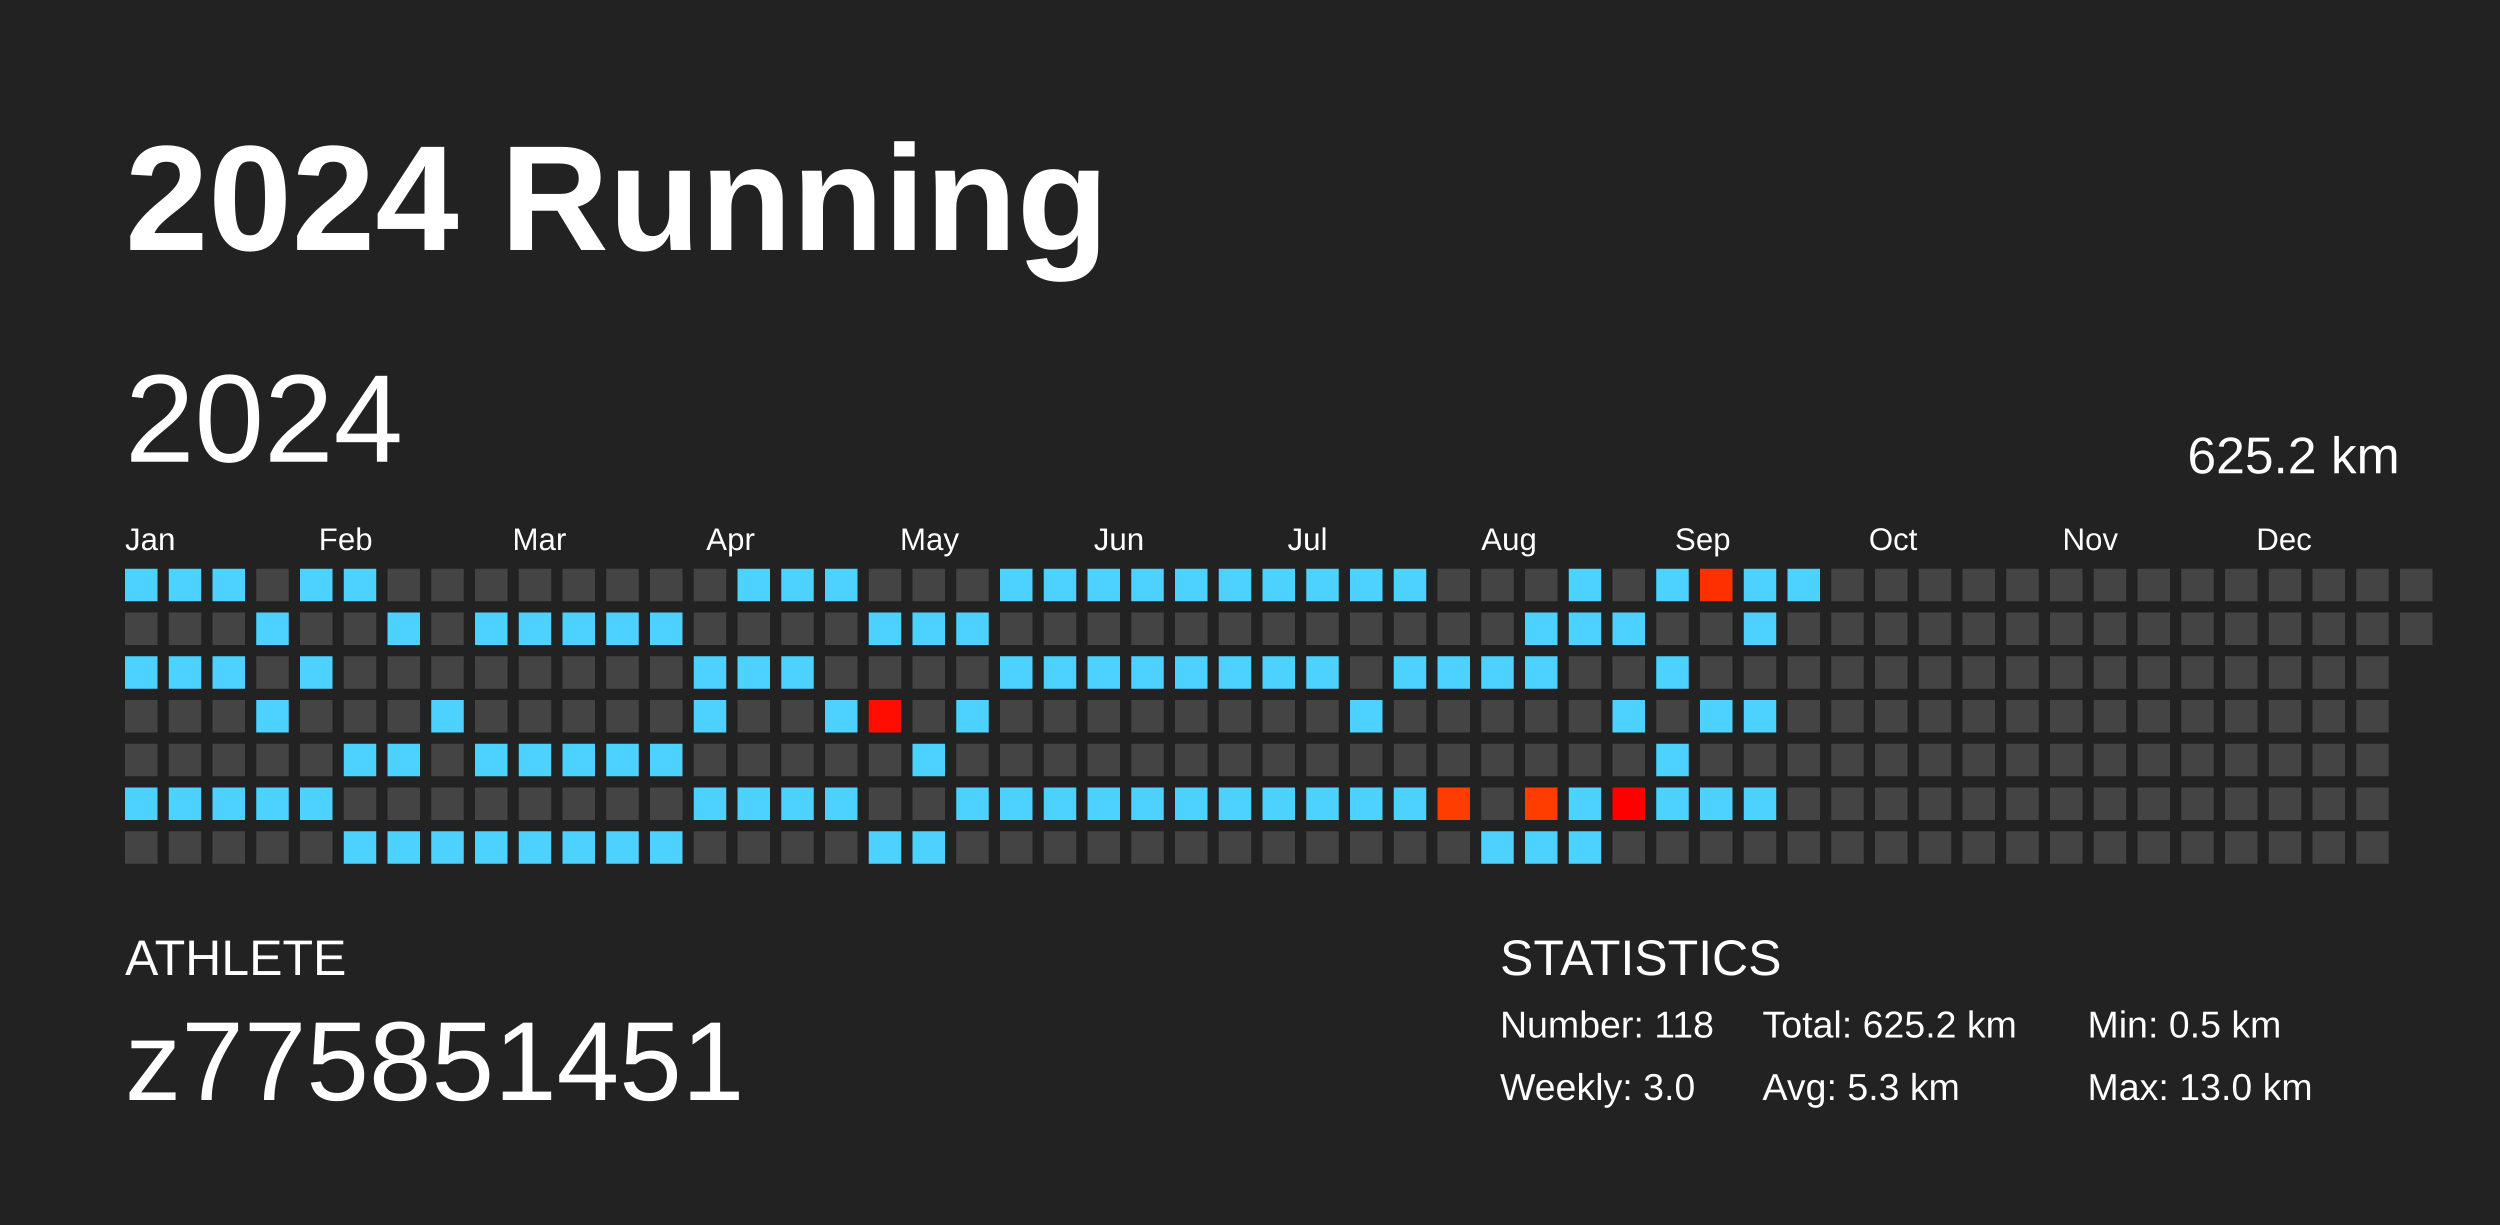
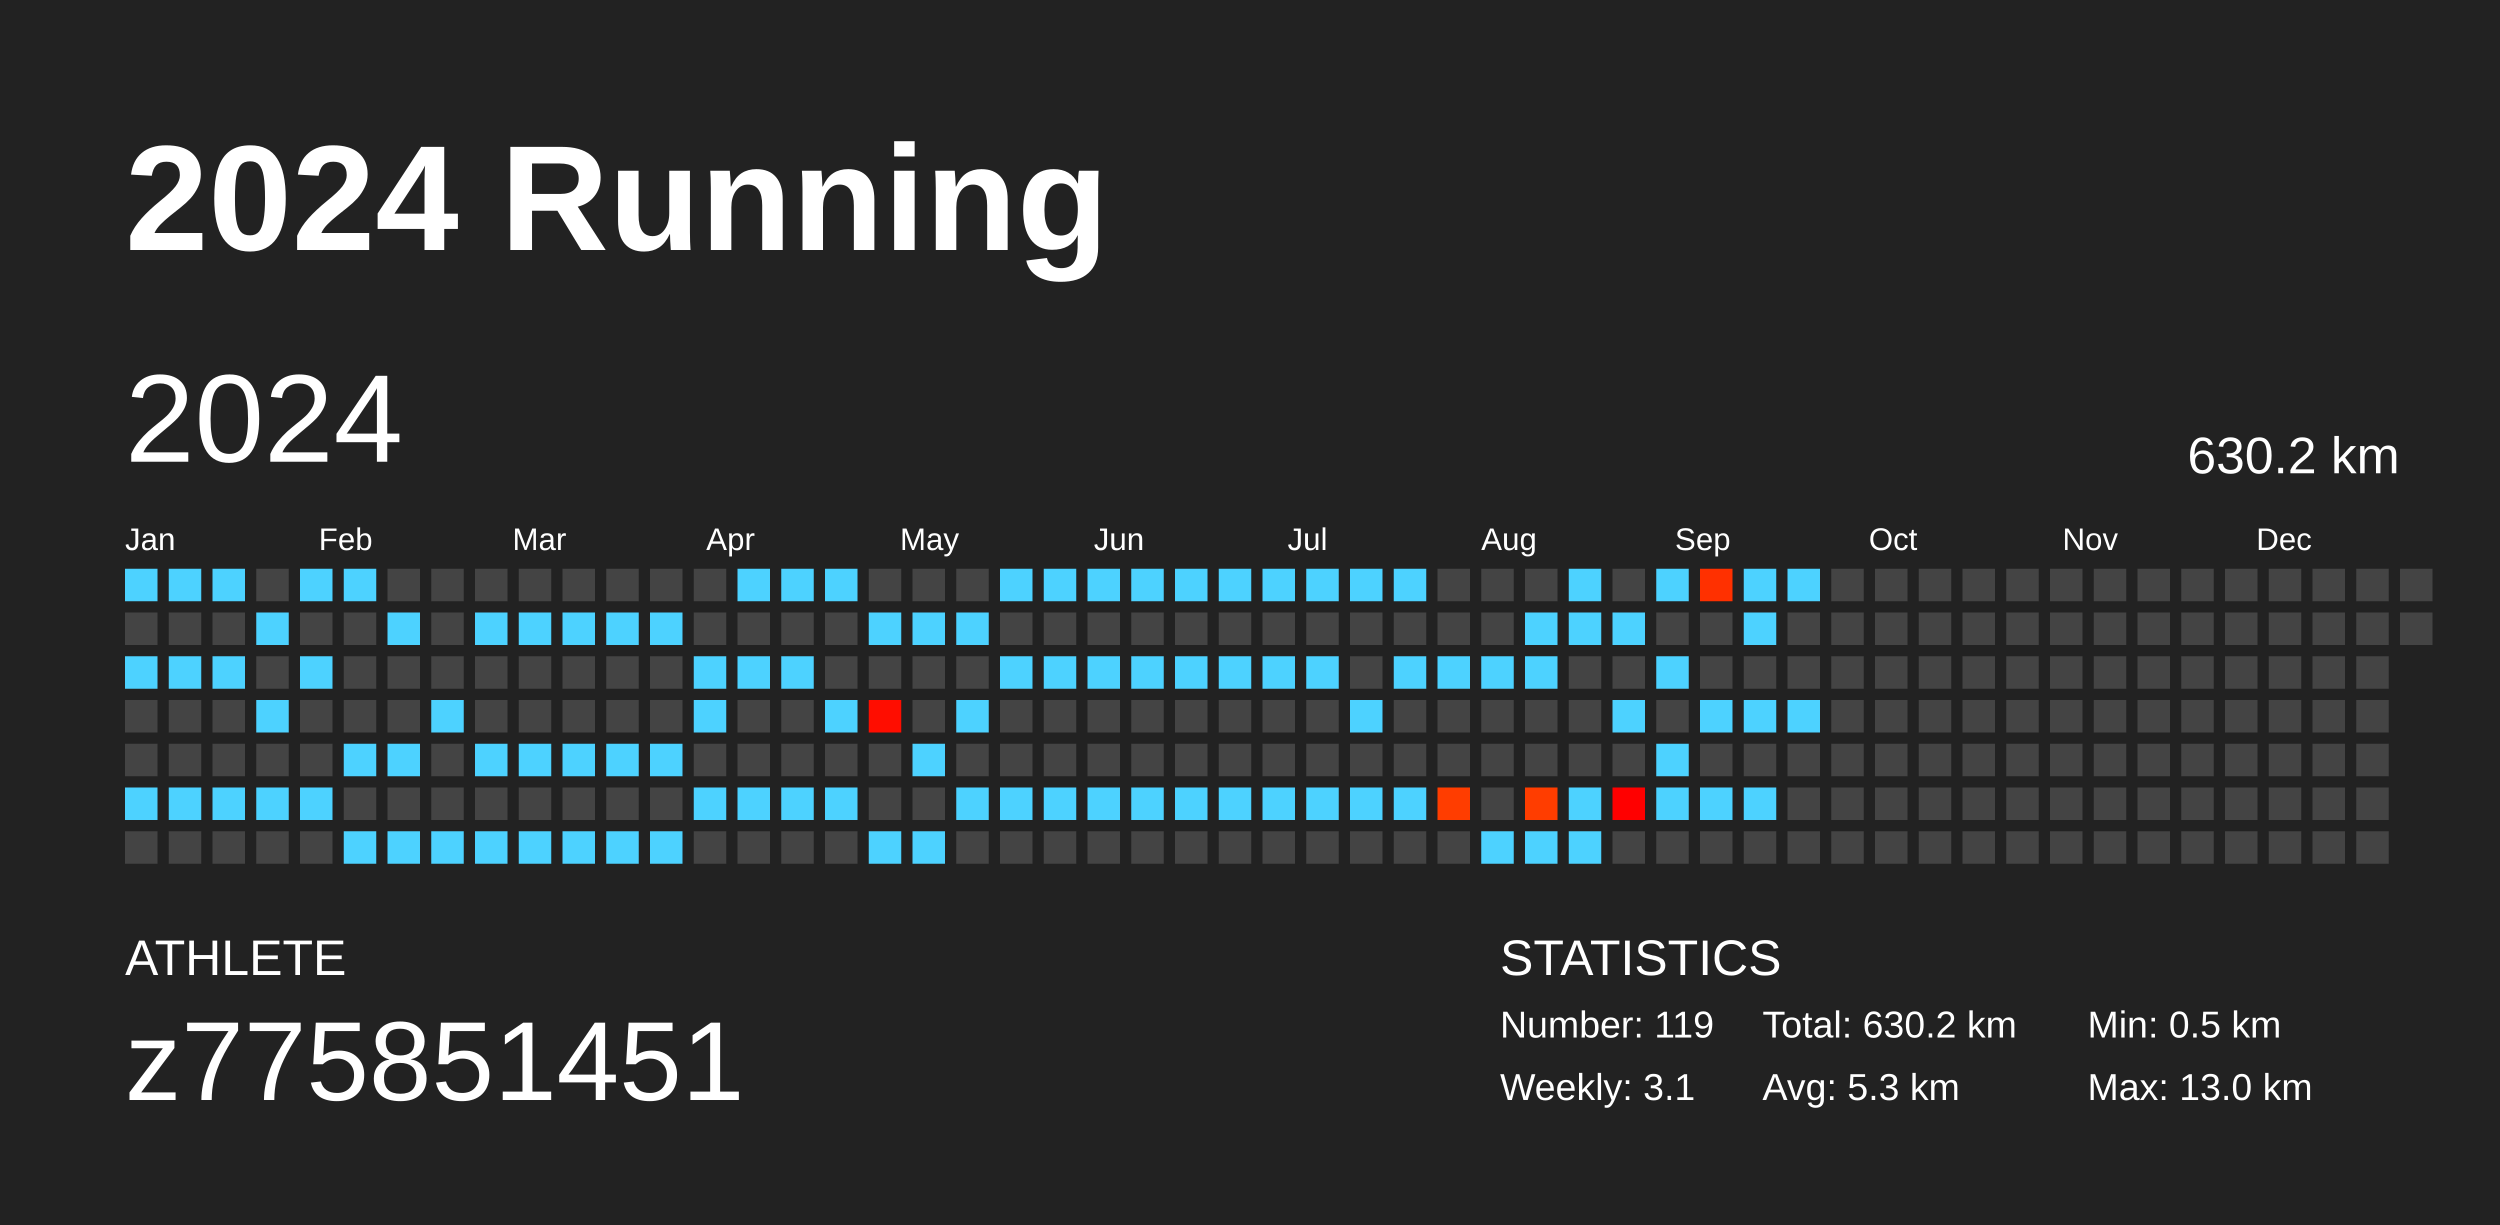
<svg xmlns="http://www.w3.org/2000/svg" baseProfile="full" height="98mm" version="1.1" viewBox="0,0,200,98" width="200mm">
  <defs />
  <rect fill="#222222" height="98" width="200" x="0" y="0" />
  <text fill="#FFFFFF" style="font-size:12px; font-family:Arial; font-weight:bold;" x="10" y="20">2024 Running</text>
  <text fill="#FFFFFF" style="font-size:4px; font-family:Arial" x="10" y="78">ATHLETE</text>
  <text fill="#FFFFFF" style="font-size:9px; font-family:Arial" x="10" y="88">z775851451</text>
  <text fill="#FFFFFF" style="font-size:4px; font-family:Arial" x="120" y="78">STATISTICS</text>
-   <text fill="#FFFFFF" style="font-size:3px; font-family:Arial" x="120" y="83">Number: 118</text>
-   <text fill="#FFFFFF" style="font-size:3px; font-family:Arial" x="120" y="88">Weekly: 3.0</text>
-   <text fill="#FFFFFF" style="font-size:3px; font-family:Arial" x="141" y="83">Total: 625.2 km</text>
+   <text fill="#FFFFFF" style="font-size:3px; font-family:Arial" x="120" y="83">Number: 119</text>
+   <text fill="#FFFFFF" style="font-size:3px; font-family:Arial" x="120" y="88">Weekly: 3.1</text>
+   <text fill="#FFFFFF" style="font-size:3px; font-family:Arial" x="141" y="83">Total: 630.2 km</text>
  <text fill="#FFFFFF" style="font-size:3px; font-family:Arial" x="141" y="88">Avg: 5.3 km</text>
  <text fill="#FFFFFF" style="font-size:3px; font-family:Arial" x="167" y="83">Min: 0.5 km</text>
  <text fill="#FFFFFF" style="font-size:3px; font-family:Arial" x="167" y="88">Max: 13.0 km</text>
  <text dominant-baseline="hanging" fill="#FFFFFF" style="font-size:10.0px; font-family:Arial;" x="10" y="30">2024</text>
-   <text dominant-baseline="hanging" fill="#FFFFFF" style="font-size:4.125px; font-family:Arial;" x="175" y="35">625.2 km</text>
+   <text dominant-baseline="hanging" fill="#FFFFFF" style="font-size:4.125px; font-family:Arial;" x="175" y="35">630.2 km</text>
  <text fill="#FFFFFF" style="font-size:2.5px; font-family:Arial" x="10.0" y="44">Jan</text>
  <text fill="#FFFFFF" style="font-size:2.5px; font-family:Arial" x="25.5" y="44">Feb</text>
  <text fill="#FFFFFF" style="font-size:2.5px; font-family:Arial" x="41.0" y="44">Mar</text>
  <text fill="#FFFFFF" style="font-size:2.5px; font-family:Arial" x="56.5" y="44">Apr</text>
  <text fill="#FFFFFF" style="font-size:2.5px; font-family:Arial" x="72.0" y="44">May</text>
  <text fill="#FFFFFF" style="font-size:2.5px; font-family:Arial" x="87.5" y="44">Jun</text>
  <text fill="#FFFFFF" style="font-size:2.5px; font-family:Arial" x="103.0" y="44">Jul</text>
  <text fill="#FFFFFF" style="font-size:2.5px; font-family:Arial" x="118.5" y="44">Aug</text>
  <text fill="#FFFFFF" style="font-size:2.5px; font-family:Arial" x="134.0" y="44">Sep</text>
  <text fill="#FFFFFF" style="font-size:2.5px; font-family:Arial" x="149.5" y="44">Oct</text>
  <text fill="#FFFFFF" style="font-size:2.5px; font-family:Arial" x="165.0" y="44">Nov</text>
  <text fill="#FFFFFF" style="font-size:2.5px; font-family:Arial" x="180.5" y="44">Dec</text>
  <rect fill="#4dd2ff" height="2.6" width="2.6" x="10.0" y="45.5" />
  <rect fill="#444444" height="2.6" width="2.6" x="10.0" y="49.0" />
  <rect fill="#4dd2ff" height="2.6" width="2.6" x="10.0" y="52.5" />
  <rect fill="#444444" height="2.6" width="2.6" x="10.0" y="56.0" />
  <rect fill="#444444" height="2.6" width="2.6" x="10.0" y="59.5" />
  <rect fill="#4dd2ff" height="2.6" width="2.6" x="10.0" y="63.0" />
  <rect fill="#444444" height="2.6" width="2.6" x="10.0" y="66.5" />
  <rect fill="#4dd2ff" height="2.6" width="2.6" x="13.5" y="45.5" />
  <rect fill="#444444" height="2.6" width="2.6" x="13.5" y="49.0" />
  <rect fill="#4dd2ff" height="2.6" width="2.6" x="13.5" y="52.5" />
  <rect fill="#444444" height="2.6" width="2.6" x="13.5" y="56.0" />
  <rect fill="#444444" height="2.6" width="2.6" x="13.5" y="59.5" />
  <rect fill="#4dd2ff" height="2.6" width="2.6" x="13.5" y="63.0" />
  <rect fill="#444444" height="2.6" width="2.6" x="13.5" y="66.5" />
  <rect fill="#4dd2ff" height="2.6" width="2.6" x="17.0" y="45.5" />
  <rect fill="#444444" height="2.6" width="2.6" x="17.0" y="49.0" />
  <rect fill="#4dd2ff" height="2.6" width="2.6" x="17.0" y="52.5" />
  <rect fill="#444444" height="2.6" width="2.6" x="17.0" y="56.0" />
  <rect fill="#444444" height="2.6" width="2.6" x="17.0" y="59.5" />
  <rect fill="#4dd2ff" height="2.6" width="2.6" x="17.0" y="63.0" />
  <rect fill="#444444" height="2.6" width="2.6" x="17.0" y="66.5" />
  <rect fill="#444444" height="2.6" width="2.6" x="20.5" y="45.5" />
  <rect fill="#4dd2ff" height="2.6" width="2.6" x="20.5" y="49.0" />
  <rect fill="#444444" height="2.6" width="2.6" x="20.5" y="52.5" />
  <rect fill="#4dd2ff" height="2.6" width="2.6" x="20.5" y="56.0" />
  <rect fill="#444444" height="2.6" width="2.6" x="20.5" y="59.5" />
  <rect fill="#4dd2ff" height="2.6" width="2.6" x="20.5" y="63.0" />
  <rect fill="#444444" height="2.6" width="2.6" x="20.5" y="66.5" />
  <rect fill="#4dd2ff" height="2.6" width="2.6" x="24.0" y="45.5" />
  <rect fill="#444444" height="2.6" width="2.6" x="24.0" y="49.0" />
  <rect fill="#4dd2ff" height="2.6" width="2.6" x="24.0" y="52.5" />
  <rect fill="#444444" height="2.6" width="2.6" x="24.0" y="56.0" />
  <rect fill="#444444" height="2.6" width="2.6" x="24.0" y="59.5" />
  <rect fill="#4dd2ff" height="2.6" width="2.6" x="24.0" y="63.0" />
  <rect fill="#444444" height="2.6" width="2.6" x="24.0" y="66.5" />
  <rect fill="#4dd2ff" height="2.6" width="2.6" x="27.5" y="45.5" />
  <rect fill="#444444" height="2.6" width="2.6" x="27.5" y="49.0" />
  <rect fill="#444444" height="2.6" width="2.6" x="27.5" y="52.5" />
  <rect fill="#444444" height="2.6" width="2.6" x="27.5" y="56.0" />
  <rect fill="#4dd2ff" height="2.6" width="2.6" x="27.5" y="59.5" />
  <rect fill="#444444" height="2.6" width="2.6" x="27.5" y="63.0" />
  <rect fill="#4dd2ff" height="2.6" width="2.6" x="27.5" y="66.5" />
  <rect fill="#444444" height="2.6" width="2.6" x="31.0" y="45.5" />
  <rect fill="#4dd2ff" height="2.6" width="2.6" x="31.0" y="49.0" />
  <rect fill="#444444" height="2.6" width="2.6" x="31.0" y="52.5" />
  <rect fill="#444444" height="2.6" width="2.6" x="31.0" y="56.0" />
  <rect fill="#4dd2ff" height="2.6" width="2.6" x="31.0" y="59.5" />
  <rect fill="#444444" height="2.6" width="2.6" x="31.0" y="63.0" />
  <rect fill="#4dd2ff" height="2.6" width="2.6" x="31.0" y="66.5" />
  <rect fill="#444444" height="2.6" width="2.6" x="34.5" y="45.5" />
  <rect fill="#444444" height="2.6" width="2.6" x="34.5" y="49.0" />
  <rect fill="#444444" height="2.6" width="2.6" x="34.5" y="52.5" />
  <rect fill="#4dd2ff" height="2.6" width="2.6" x="34.5" y="56.0" />
  <rect fill="#444444" height="2.6" width="2.6" x="34.5" y="59.5" />
  <rect fill="#444444" height="2.6" width="2.6" x="34.5" y="63.0" />
  <rect fill="#4dd2ff" height="2.6" width="2.6" x="34.5" y="66.5" />
  <rect fill="#444444" height="2.6" width="2.6" x="38.0" y="45.5" />
  <rect fill="#4dd2ff" height="2.6" width="2.6" x="38.0" y="49.0" />
  <rect fill="#444444" height="2.6" width="2.6" x="38.0" y="52.5" />
  <rect fill="#444444" height="2.6" width="2.6" x="38.0" y="56.0" />
  <rect fill="#4dd2ff" height="2.6" width="2.6" x="38.0" y="59.5" />
  <rect fill="#444444" height="2.6" width="2.6" x="38.0" y="63.0" />
  <rect fill="#4dd2ff" height="2.6" width="2.6" x="38.0" y="66.5" />
  <rect fill="#444444" height="2.6" width="2.6" x="41.5" y="45.5" />
  <rect fill="#4dd2ff" height="2.6" width="2.6" x="41.5" y="49.0" />
  <rect fill="#444444" height="2.6" width="2.6" x="41.5" y="52.5" />
  <rect fill="#444444" height="2.6" width="2.6" x="41.5" y="56.0" />
  <rect fill="#4dd2ff" height="2.6" width="2.6" x="41.5" y="59.5" />
  <rect fill="#444444" height="2.6" width="2.6" x="41.5" y="63.0" />
  <rect fill="#4dd2ff" height="2.6" width="2.6" x="41.5" y="66.5" />
  <rect fill="#444444" height="2.6" width="2.6" x="45.0" y="45.5" />
  <rect fill="#4dd2ff" height="2.6" width="2.6" x="45.0" y="49.0" />
  <rect fill="#444444" height="2.6" width="2.6" x="45.0" y="52.5" />
  <rect fill="#444444" height="2.6" width="2.6" x="45.0" y="56.0" />
  <rect fill="#4dd2ff" height="2.6" width="2.6" x="45.0" y="59.5" />
  <rect fill="#444444" height="2.6" width="2.6" x="45.0" y="63.0" />
  <rect fill="#4dd2ff" height="2.6" width="2.6" x="45.0" y="66.5" />
  <rect fill="#444444" height="2.6" width="2.6" x="48.5" y="45.5" />
  <rect fill="#4dd2ff" height="2.6" width="2.6" x="48.5" y="49.0" />
  <rect fill="#444444" height="2.6" width="2.6" x="48.5" y="52.5" />
  <rect fill="#444444" height="2.6" width="2.6" x="48.5" y="56.0" />
  <rect fill="#4dd2ff" height="2.6" width="2.6" x="48.5" y="59.5" />
  <rect fill="#444444" height="2.6" width="2.6" x="48.5" y="63.0" />
  <rect fill="#4dd2ff" height="2.6" width="2.6" x="48.5" y="66.5" />
  <rect fill="#444444" height="2.6" width="2.6" x="52.0" y="45.5" />
  <rect fill="#4dd2ff" height="2.6" width="2.6" x="52.0" y="49.0" />
  <rect fill="#444444" height="2.6" width="2.6" x="52.0" y="52.5" />
  <rect fill="#444444" height="2.6" width="2.6" x="52.0" y="56.0" />
  <rect fill="#4dd2ff" height="2.6" width="2.6" x="52.0" y="59.5" />
  <rect fill="#444444" height="2.6" width="2.6" x="52.0" y="63.0" />
  <rect fill="#4dd2ff" height="2.6" width="2.6" x="52.0" y="66.5" />
  <rect fill="#444444" height="2.6" width="2.6" x="55.5" y="45.5" />
  <rect fill="#444444" height="2.6" width="2.6" x="55.5" y="49.0" />
  <rect fill="#4dd2ff" height="2.6" width="2.6" x="55.5" y="52.5" />
  <rect fill="#4dd2ff" height="2.6" width="2.6" x="55.5" y="56.0" />
  <rect fill="#444444" height="2.6" width="2.6" x="55.5" y="59.5" />
  <rect fill="#4dd2ff" height="2.6" width="2.6" x="55.5" y="63.0" />
  <rect fill="#444444" height="2.6" width="2.6" x="55.5" y="66.5" />
  <rect fill="#4dd2ff" height="2.6" width="2.6" x="59.0" y="45.5" />
  <rect fill="#444444" height="2.6" width="2.6" x="59.0" y="49.0" />
  <rect fill="#4dd2ff" height="2.6" width="2.6" x="59.0" y="52.5" />
  <rect fill="#444444" height="2.6" width="2.6" x="59.0" y="56.0" />
  <rect fill="#444444" height="2.6" width="2.6" x="59.0" y="59.5" />
  <rect fill="#4dd2ff" height="2.6" width="2.6" x="59.0" y="63.0" />
  <rect fill="#444444" height="2.6" width="2.6" x="59.0" y="66.5" />
  <rect fill="#4dd2ff" height="2.6" width="2.6" x="62.5" y="45.5" />
  <rect fill="#444444" height="2.6" width="2.6" x="62.5" y="49.0" />
  <rect fill="#4dd2ff" height="2.6" width="2.6" x="62.5" y="52.5" />
  <rect fill="#444444" height="2.6" width="2.6" x="62.5" y="56.0" />
  <rect fill="#444444" height="2.6" width="2.6" x="62.5" y="59.5" />
  <rect fill="#4dd2ff" height="2.6" width="2.6" x="62.5" y="63.0" />
  <rect fill="#444444" height="2.6" width="2.6" x="62.5" y="66.5" />
  <rect fill="#4dd2ff" height="2.6" width="2.6" x="66.0" y="45.5" />
  <rect fill="#444444" height="2.6" width="2.6" x="66.0" y="49.0" />
  <rect fill="#444444" height="2.6" width="2.6" x="66.0" y="52.5" />
  <rect fill="#4dd2ff" height="2.6" width="2.6" x="66.0" y="56.0" />
  <rect fill="#444444" height="2.6" width="2.6" x="66.0" y="59.5" />
  <rect fill="#4dd2ff" height="2.6" width="2.6" x="66.0" y="63.0" />
  <rect fill="#444444" height="2.6" width="2.6" x="66.0" y="66.5" />
  <rect fill="#444444" height="2.6" width="2.6" x="69.5" y="45.5" />
  <rect fill="#4dd2ff" height="2.6" width="2.6" x="69.5" y="49.0" />
  <rect fill="#444444" height="2.6" width="2.6" x="69.5" y="52.5" />
  <rect fill="#ff0d00" height="2.6" width="2.6" x="69.5" y="56.0" />
  <rect fill="#444444" height="2.6" width="2.6" x="69.5" y="59.5" />
  <rect fill="#444444" height="2.6" width="2.6" x="69.5" y="63.0" />
  <rect fill="#4dd2ff" height="2.6" width="2.6" x="69.5" y="66.5" />
  <rect fill="#444444" height="2.6" width="2.6" x="73.0" y="45.5" />
  <rect fill="#4dd2ff" height="2.6" width="2.6" x="73.0" y="49.0" />
  <rect fill="#444444" height="2.6" width="2.6" x="73.0" y="52.5" />
  <rect fill="#444444" height="2.6" width="2.6" x="73.0" y="56.0" />
  <rect fill="#4dd2ff" height="2.6" width="2.6" x="73.0" y="59.5" />
  <rect fill="#444444" height="2.6" width="2.6" x="73.0" y="63.0" />
  <rect fill="#4dd2ff" height="2.6" width="2.6" x="73.0" y="66.5" />
  <rect fill="#444444" height="2.6" width="2.6" x="76.5" y="45.5" />
  <rect fill="#4dd2ff" height="2.6" width="2.6" x="76.5" y="49.0" />
  <rect fill="#444444" height="2.6" width="2.6" x="76.5" y="52.5" />
  <rect fill="#4dd2ff" height="2.6" width="2.6" x="76.5" y="56.0" />
  <rect fill="#444444" height="2.6" width="2.6" x="76.5" y="59.5" />
  <rect fill="#4dd2ff" height="2.6" width="2.6" x="76.5" y="63.0" />
  <rect fill="#444444" height="2.6" width="2.6" x="76.5" y="66.5" />
  <rect fill="#4dd2ff" height="2.6" width="2.6" x="80.0" y="45.5" />
  <rect fill="#444444" height="2.6" width="2.6" x="80.0" y="49.0" />
  <rect fill="#4dd2ff" height="2.6" width="2.6" x="80.0" y="52.5" />
  <rect fill="#444444" height="2.6" width="2.6" x="80.0" y="56.0" />
  <rect fill="#444444" height="2.6" width="2.6" x="80.0" y="59.5" />
  <rect fill="#4dd2ff" height="2.6" width="2.6" x="80.0" y="63.0" />
  <rect fill="#444444" height="2.6" width="2.6" x="80.0" y="66.5" />
  <rect fill="#4dd2ff" height="2.6" width="2.6" x="83.5" y="45.5" />
  <rect fill="#444444" height="2.6" width="2.6" x="83.5" y="49.0" />
  <rect fill="#4dd2ff" height="2.6" width="2.6" x="83.5" y="52.5" />
  <rect fill="#444444" height="2.6" width="2.6" x="83.5" y="56.0" />
  <rect fill="#444444" height="2.6" width="2.6" x="83.5" y="59.5" />
  <rect fill="#4dd2ff" height="2.6" width="2.6" x="83.5" y="63.0" />
  <rect fill="#444444" height="2.6" width="2.6" x="83.5" y="66.5" />
  <rect fill="#4dd2ff" height="2.6" width="2.6" x="87.0" y="45.5" />
  <rect fill="#444444" height="2.6" width="2.6" x="87.0" y="49.0" />
  <rect fill="#4dd2ff" height="2.6" width="2.6" x="87.0" y="52.5" />
  <rect fill="#444444" height="2.6" width="2.6" x="87.0" y="56.0" />
  <rect fill="#444444" height="2.6" width="2.6" x="87.0" y="59.5" />
  <rect fill="#4dd2ff" height="2.6" width="2.6" x="87.0" y="63.0" />
  <rect fill="#444444" height="2.6" width="2.6" x="87.0" y="66.5" />
  <rect fill="#4dd2ff" height="2.6" width="2.6" x="90.5" y="45.5" />
  <rect fill="#444444" height="2.6" width="2.6" x="90.5" y="49.0" />
  <rect fill="#4dd2ff" height="2.6" width="2.6" x="90.5" y="52.5" />
  <rect fill="#444444" height="2.6" width="2.6" x="90.5" y="56.0" />
  <rect fill="#444444" height="2.6" width="2.6" x="90.5" y="59.5" />
  <rect fill="#4dd2ff" height="2.6" width="2.6" x="90.5" y="63.0" />
  <rect fill="#444444" height="2.6" width="2.6" x="90.5" y="66.5" />
  <rect fill="#4dd2ff" height="2.6" width="2.6" x="94.0" y="45.5" />
  <rect fill="#444444" height="2.6" width="2.6" x="94.0" y="49.0" />
  <rect fill="#4dd2ff" height="2.6" width="2.6" x="94.0" y="52.5" />
  <rect fill="#444444" height="2.6" width="2.6" x="94.0" y="56.0" />
  <rect fill="#444444" height="2.6" width="2.6" x="94.0" y="59.5" />
  <rect fill="#4dd2ff" height="2.6" width="2.6" x="94.0" y="63.0" />
  <rect fill="#444444" height="2.6" width="2.6" x="94.0" y="66.5" />
  <rect fill="#4dd2ff" height="2.6" width="2.6" x="97.5" y="45.5" />
  <rect fill="#444444" height="2.6" width="2.6" x="97.5" y="49.0" />
  <rect fill="#4dd2ff" height="2.6" width="2.6" x="97.5" y="52.5" />
  <rect fill="#444444" height="2.6" width="2.6" x="97.5" y="56.0" />
  <rect fill="#444444" height="2.6" width="2.6" x="97.5" y="59.5" />
  <rect fill="#4dd2ff" height="2.6" width="2.6" x="97.5" y="63.0" />
  <rect fill="#444444" height="2.6" width="2.6" x="97.5" y="66.5" />
  <rect fill="#4dd2ff" height="2.6" width="2.6" x="101.0" y="45.5" />
  <rect fill="#444444" height="2.6" width="2.6" x="101.0" y="49.0" />
  <rect fill="#4dd2ff" height="2.6" width="2.6" x="101.0" y="52.5" />
  <rect fill="#444444" height="2.6" width="2.6" x="101.0" y="56.0" />
  <rect fill="#444444" height="2.6" width="2.6" x="101.0" y="59.5" />
  <rect fill="#4dd2ff" height="2.6" width="2.6" x="101.0" y="63.0" />
  <rect fill="#444444" height="2.6" width="2.6" x="101.0" y="66.5" />
  <rect fill="#4dd2ff" height="2.6" width="2.6" x="104.5" y="45.5" />
  <rect fill="#444444" height="2.6" width="2.6" x="104.5" y="49.0" />
  <rect fill="#4dd2ff" height="2.6" width="2.6" x="104.5" y="52.5" />
  <rect fill="#444444" height="2.6" width="2.6" x="104.5" y="56.0" />
  <rect fill="#444444" height="2.6" width="2.6" x="104.5" y="59.5" />
  <rect fill="#4dd2ff" height="2.6" width="2.6" x="104.5" y="63.0" />
  <rect fill="#444444" height="2.6" width="2.6" x="104.5" y="66.5" />
  <rect fill="#4dd2ff" height="2.6" width="2.6" x="108.0" y="45.5" />
  <rect fill="#444444" height="2.6" width="2.6" x="108.0" y="49.0" />
  <rect fill="#444444" height="2.6" width="2.6" x="108.0" y="52.5" />
  <rect fill="#4dd2ff" height="2.6" width="2.6" x="108.0" y="56.0" />
  <rect fill="#444444" height="2.6" width="2.6" x="108.0" y="59.5" />
  <rect fill="#4dd2ff" height="2.6" width="2.6" x="108.0" y="63.0" />
  <rect fill="#444444" height="2.6" width="2.6" x="108.0" y="66.5" />
  <rect fill="#4dd2ff" height="2.6" width="2.6" x="111.5" y="45.5" />
  <rect fill="#444444" height="2.6" width="2.6" x="111.5" y="49.0" />
  <rect fill="#4dd2ff" height="2.6" width="2.6" x="111.5" y="52.5" />
  <rect fill="#444444" height="2.6" width="2.6" x="111.5" y="56.0" />
  <rect fill="#444444" height="2.6" width="2.6" x="111.5" y="59.5" />
  <rect fill="#4dd2ff" height="2.6" width="2.6" x="111.5" y="63.0" />
  <rect fill="#444444" height="2.6" width="2.6" x="111.5" y="66.5" />
  <rect fill="#444444" height="2.6" width="2.6" x="115.0" y="45.5" />
  <rect fill="#444444" height="2.6" width="2.6" x="115.0" y="49.0" />
  <rect fill="#4dd2ff" height="2.6" width="2.6" x="115.0" y="52.5" />
  <rect fill="#444444" height="2.6" width="2.6" x="115.0" y="56.0" />
  <rect fill="#444444" height="2.6" width="2.6" x="115.0" y="59.5" />
  <rect fill="#ff3d00" height="2.6" width="2.6" x="115.0" y="63.0" />
  <rect fill="#444444" height="2.6" width="2.6" x="115.0" y="66.5" />
  <rect fill="#444444" height="2.6" width="2.6" x="118.5" y="45.5" />
  <rect fill="#444444" height="2.6" width="2.6" x="118.5" y="49.0" />
  <rect fill="#4dd2ff" height="2.6" width="2.6" x="118.5" y="52.5" />
  <rect fill="#444444" height="2.6" width="2.6" x="118.5" y="56.0" />
  <rect fill="#444444" height="2.6" width="2.6" x="118.5" y="59.5" />
  <rect fill="#444444" height="2.6" width="2.6" x="118.5" y="63.0" />
  <rect fill="#4dd2ff" height="2.6" width="2.6" x="118.5" y="66.5" />
  <rect fill="#444444" height="2.6" width="2.6" x="122.0" y="45.5" />
  <rect fill="#4dd2ff" height="2.6" width="2.6" x="122.0" y="49.0" />
  <rect fill="#4dd2ff" height="2.6" width="2.6" x="122.0" y="52.5" />
  <rect fill="#444444" height="2.6" width="2.6" x="122.0" y="56.0" />
  <rect fill="#444444" height="2.6" width="2.6" x="122.0" y="59.5" />
  <rect fill="#ff3d00" height="2.6" width="2.6" x="122.0" y="63.0" />
  <rect fill="#4dd2ff" height="2.6" width="2.6" x="122.0" y="66.5" />
  <rect fill="#4dd2ff" height="2.6" width="2.6" x="125.5" y="45.5" />
  <rect fill="#4dd2ff" height="2.6" width="2.6" x="125.5" y="49.0" />
  <rect fill="#444444" height="2.6" width="2.6" x="125.5" y="52.5" />
  <rect fill="#444444" height="2.6" width="2.6" x="125.5" y="56.0" />
  <rect fill="#444444" height="2.6" width="2.6" x="125.5" y="59.5" />
  <rect fill="#4dd2ff" height="2.6" width="2.6" x="125.5" y="63.0" />
  <rect fill="#4dd2ff" height="2.6" width="2.6" x="125.5" y="66.5" />
  <rect fill="#444444" height="2.6" width="2.6" x="129.0" y="45.5" />
  <rect fill="#4dd2ff" height="2.6" width="2.6" x="129.0" y="49.0" />
  <rect fill="#444444" height="2.6" width="2.6" x="129.0" y="52.5" />
  <rect fill="#4dd2ff" height="2.6" width="2.6" x="129.0" y="56.0" />
  <rect fill="#444444" height="2.6" width="2.6" x="129.0" y="59.5" />
  <rect fill="#ff0000" height="2.6" width="2.6" x="129.0" y="63.0" />
  <rect fill="#444444" height="2.6" width="2.6" x="129.0" y="66.5" />
  <rect fill="#4dd2ff" height="2.6" width="2.6" x="132.5" y="45.5" />
  <rect fill="#444444" height="2.6" width="2.6" x="132.5" y="49.0" />
  <rect fill="#4dd2ff" height="2.6" width="2.6" x="132.5" y="52.5" />
  <rect fill="#444444" height="2.6" width="2.6" x="132.5" y="56.0" />
  <rect fill="#4dd2ff" height="2.6" width="2.6" x="132.5" y="59.5" />
  <rect fill="#4dd2ff" height="2.6" width="2.6" x="132.5" y="63.0" />
  <rect fill="#444444" height="2.6" width="2.6" x="132.5" y="66.5" />
  <rect fill="#ff3000" height="2.6" width="2.6" x="136.0" y="45.5" />
  <rect fill="#444444" height="2.6" width="2.6" x="136.0" y="49.0" />
  <rect fill="#444444" height="2.6" width="2.6" x="136.0" y="52.5" />
  <rect fill="#4dd2ff" height="2.6" width="2.6" x="136.0" y="56.0" />
  <rect fill="#444444" height="2.6" width="2.6" x="136.0" y="59.5" />
  <rect fill="#4dd2ff" height="2.6" width="2.6" x="136.0" y="63.0" />
  <rect fill="#444444" height="2.6" width="2.6" x="136.0" y="66.5" />
  <rect fill="#4dd2ff" height="2.6" width="2.6" x="139.5" y="45.5" />
  <rect fill="#4dd2ff" height="2.6" width="2.6" x="139.5" y="49.0" />
  <rect fill="#444444" height="2.6" width="2.6" x="139.5" y="52.5" />
  <rect fill="#4dd2ff" height="2.6" width="2.6" x="139.5" y="56.0" />
  <rect fill="#444444" height="2.6" width="2.6" x="139.5" y="59.5" />
  <rect fill="#4dd2ff" height="2.6" width="2.6" x="139.5" y="63.0" />
  <rect fill="#444444" height="2.6" width="2.6" x="139.5" y="66.5" />
  <rect fill="#4dd2ff" height="2.6" width="2.6" x="143.0" y="45.5" />
  <rect fill="#444444" height="2.6" width="2.6" x="143.0" y="49.0" />
  <rect fill="#444444" height="2.6" width="2.6" x="143.0" y="52.5" />
-   <rect fill="#444444" height="2.6" width="2.6" x="143.0" y="56.0" />
+   <rect fill="#4dd2ff" height="2.6" width="2.6" x="143.0" y="56.0" />
  <rect fill="#444444" height="2.6" width="2.6" x="143.0" y="59.5" />
  <rect fill="#444444" height="2.6" width="2.6" x="143.0" y="63.0" />
  <rect fill="#444444" height="2.6" width="2.6" x="143.0" y="66.5" />
  <rect fill="#444444" height="2.6" width="2.6" x="146.5" y="45.5" />
  <rect fill="#444444" height="2.6" width="2.6" x="146.5" y="49.0" />
  <rect fill="#444444" height="2.6" width="2.6" x="146.5" y="52.5" />
  <rect fill="#444444" height="2.6" width="2.6" x="146.5" y="56.0" />
  <rect fill="#444444" height="2.6" width="2.6" x="146.5" y="59.5" />
  <rect fill="#444444" height="2.6" width="2.6" x="146.5" y="63.0" />
  <rect fill="#444444" height="2.6" width="2.6" x="146.5" y="66.5" />
  <rect fill="#444444" height="2.6" width="2.6" x="150.0" y="45.5" />
  <rect fill="#444444" height="2.6" width="2.6" x="150.0" y="49.0" />
  <rect fill="#444444" height="2.6" width="2.6" x="150.0" y="52.5" />
  <rect fill="#444444" height="2.6" width="2.6" x="150.0" y="56.0" />
  <rect fill="#444444" height="2.6" width="2.6" x="150.0" y="59.5" />
  <rect fill="#444444" height="2.6" width="2.6" x="150.0" y="63.0" />
  <rect fill="#444444" height="2.6" width="2.6" x="150.0" y="66.5" />
  <rect fill="#444444" height="2.6" width="2.6" x="153.5" y="45.5" />
  <rect fill="#444444" height="2.6" width="2.6" x="153.5" y="49.0" />
  <rect fill="#444444" height="2.6" width="2.6" x="153.5" y="52.5" />
  <rect fill="#444444" height="2.6" width="2.6" x="153.5" y="56.0" />
  <rect fill="#444444" height="2.6" width="2.6" x="153.5" y="59.5" />
  <rect fill="#444444" height="2.6" width="2.6" x="153.5" y="63.0" />
  <rect fill="#444444" height="2.6" width="2.6" x="153.5" y="66.5" />
  <rect fill="#444444" height="2.6" width="2.6" x="157.0" y="45.5" />
  <rect fill="#444444" height="2.6" width="2.6" x="157.0" y="49.0" />
  <rect fill="#444444" height="2.6" width="2.6" x="157.0" y="52.5" />
  <rect fill="#444444" height="2.6" width="2.6" x="157.0" y="56.0" />
  <rect fill="#444444" height="2.6" width="2.6" x="157.0" y="59.5" />
  <rect fill="#444444" height="2.6" width="2.6" x="157.0" y="63.0" />
  <rect fill="#444444" height="2.6" width="2.6" x="157.0" y="66.5" />
  <rect fill="#444444" height="2.6" width="2.6" x="160.5" y="45.5" />
  <rect fill="#444444" height="2.6" width="2.6" x="160.5" y="49.0" />
  <rect fill="#444444" height="2.6" width="2.6" x="160.5" y="52.5" />
  <rect fill="#444444" height="2.6" width="2.6" x="160.5" y="56.0" />
  <rect fill="#444444" height="2.6" width="2.6" x="160.5" y="59.5" />
  <rect fill="#444444" height="2.6" width="2.6" x="160.5" y="63.0" />
  <rect fill="#444444" height="2.6" width="2.6" x="160.5" y="66.5" />
  <rect fill="#444444" height="2.6" width="2.6" x="164.0" y="45.5" />
  <rect fill="#444444" height="2.6" width="2.6" x="164.0" y="49.0" />
  <rect fill="#444444" height="2.6" width="2.6" x="164.0" y="52.5" />
  <rect fill="#444444" height="2.6" width="2.6" x="164.0" y="56.0" />
  <rect fill="#444444" height="2.6" width="2.6" x="164.0" y="59.5" />
  <rect fill="#444444" height="2.6" width="2.6" x="164.0" y="63.0" />
  <rect fill="#444444" height="2.6" width="2.6" x="164.0" y="66.5" />
  <rect fill="#444444" height="2.6" width="2.6" x="167.5" y="45.5" />
  <rect fill="#444444" height="2.6" width="2.6" x="167.5" y="49.0" />
  <rect fill="#444444" height="2.6" width="2.6" x="167.5" y="52.5" />
  <rect fill="#444444" height="2.6" width="2.6" x="167.5" y="56.0" />
  <rect fill="#444444" height="2.6" width="2.6" x="167.5" y="59.5" />
  <rect fill="#444444" height="2.6" width="2.6" x="167.5" y="63.0" />
  <rect fill="#444444" height="2.6" width="2.6" x="167.5" y="66.5" />
  <rect fill="#444444" height="2.6" width="2.6" x="171.0" y="45.5" />
  <rect fill="#444444" height="2.6" width="2.6" x="171.0" y="49.0" />
  <rect fill="#444444" height="2.6" width="2.6" x="171.0" y="52.5" />
  <rect fill="#444444" height="2.6" width="2.6" x="171.0" y="56.0" />
  <rect fill="#444444" height="2.6" width="2.6" x="171.0" y="59.5" />
  <rect fill="#444444" height="2.6" width="2.6" x="171.0" y="63.0" />
  <rect fill="#444444" height="2.6" width="2.6" x="171.0" y="66.5" />
  <rect fill="#444444" height="2.6" width="2.6" x="174.5" y="45.5" />
  <rect fill="#444444" height="2.6" width="2.6" x="174.5" y="49.0" />
  <rect fill="#444444" height="2.6" width="2.6" x="174.5" y="52.5" />
  <rect fill="#444444" height="2.6" width="2.6" x="174.5" y="56.0" />
  <rect fill="#444444" height="2.6" width="2.6" x="174.5" y="59.5" />
  <rect fill="#444444" height="2.6" width="2.6" x="174.5" y="63.0" />
  <rect fill="#444444" height="2.6" width="2.6" x="174.5" y="66.5" />
  <rect fill="#444444" height="2.6" width="2.6" x="178.0" y="45.5" />
  <rect fill="#444444" height="2.6" width="2.6" x="178.0" y="49.0" />
  <rect fill="#444444" height="2.6" width="2.6" x="178.0" y="52.5" />
  <rect fill="#444444" height="2.6" width="2.6" x="178.0" y="56.0" />
  <rect fill="#444444" height="2.6" width="2.6" x="178.0" y="59.5" />
  <rect fill="#444444" height="2.6" width="2.6" x="178.0" y="63.0" />
  <rect fill="#444444" height="2.6" width="2.6" x="178.0" y="66.5" />
  <rect fill="#444444" height="2.6" width="2.6" x="181.5" y="45.5" />
  <rect fill="#444444" height="2.6" width="2.6" x="181.5" y="49.0" />
  <rect fill="#444444" height="2.6" width="2.6" x="181.5" y="52.5" />
  <rect fill="#444444" height="2.6" width="2.6" x="181.5" y="56.0" />
  <rect fill="#444444" height="2.6" width="2.6" x="181.5" y="59.5" />
  <rect fill="#444444" height="2.6" width="2.6" x="181.5" y="63.0" />
  <rect fill="#444444" height="2.6" width="2.6" x="181.5" y="66.5" />
  <rect fill="#444444" height="2.6" width="2.6" x="185.0" y="45.5" />
  <rect fill="#444444" height="2.6" width="2.6" x="185.0" y="49.0" />
  <rect fill="#444444" height="2.6" width="2.6" x="185.0" y="52.5" />
  <rect fill="#444444" height="2.6" width="2.6" x="185.0" y="56.0" />
  <rect fill="#444444" height="2.6" width="2.6" x="185.0" y="59.5" />
  <rect fill="#444444" height="2.6" width="2.6" x="185.0" y="63.0" />
  <rect fill="#444444" height="2.6" width="2.6" x="185.0" y="66.5" />
  <rect fill="#444444" height="2.6" width="2.6" x="188.5" y="45.5" />
  <rect fill="#444444" height="2.6" width="2.6" x="188.5" y="49.0" />
  <rect fill="#444444" height="2.6" width="2.6" x="188.5" y="52.5" />
  <rect fill="#444444" height="2.6" width="2.6" x="188.5" y="56.0" />
  <rect fill="#444444" height="2.6" width="2.6" x="188.5" y="59.5" />
  <rect fill="#444444" height="2.6" width="2.6" x="188.5" y="63.0" />
  <rect fill="#444444" height="2.6" width="2.6" x="188.5" y="66.5" />
  <rect fill="#444444" height="2.6" width="2.6" x="192.0" y="45.5" />
  <rect fill="#444444" height="2.6" width="2.6" x="192.0" y="49.0" />
</svg>
